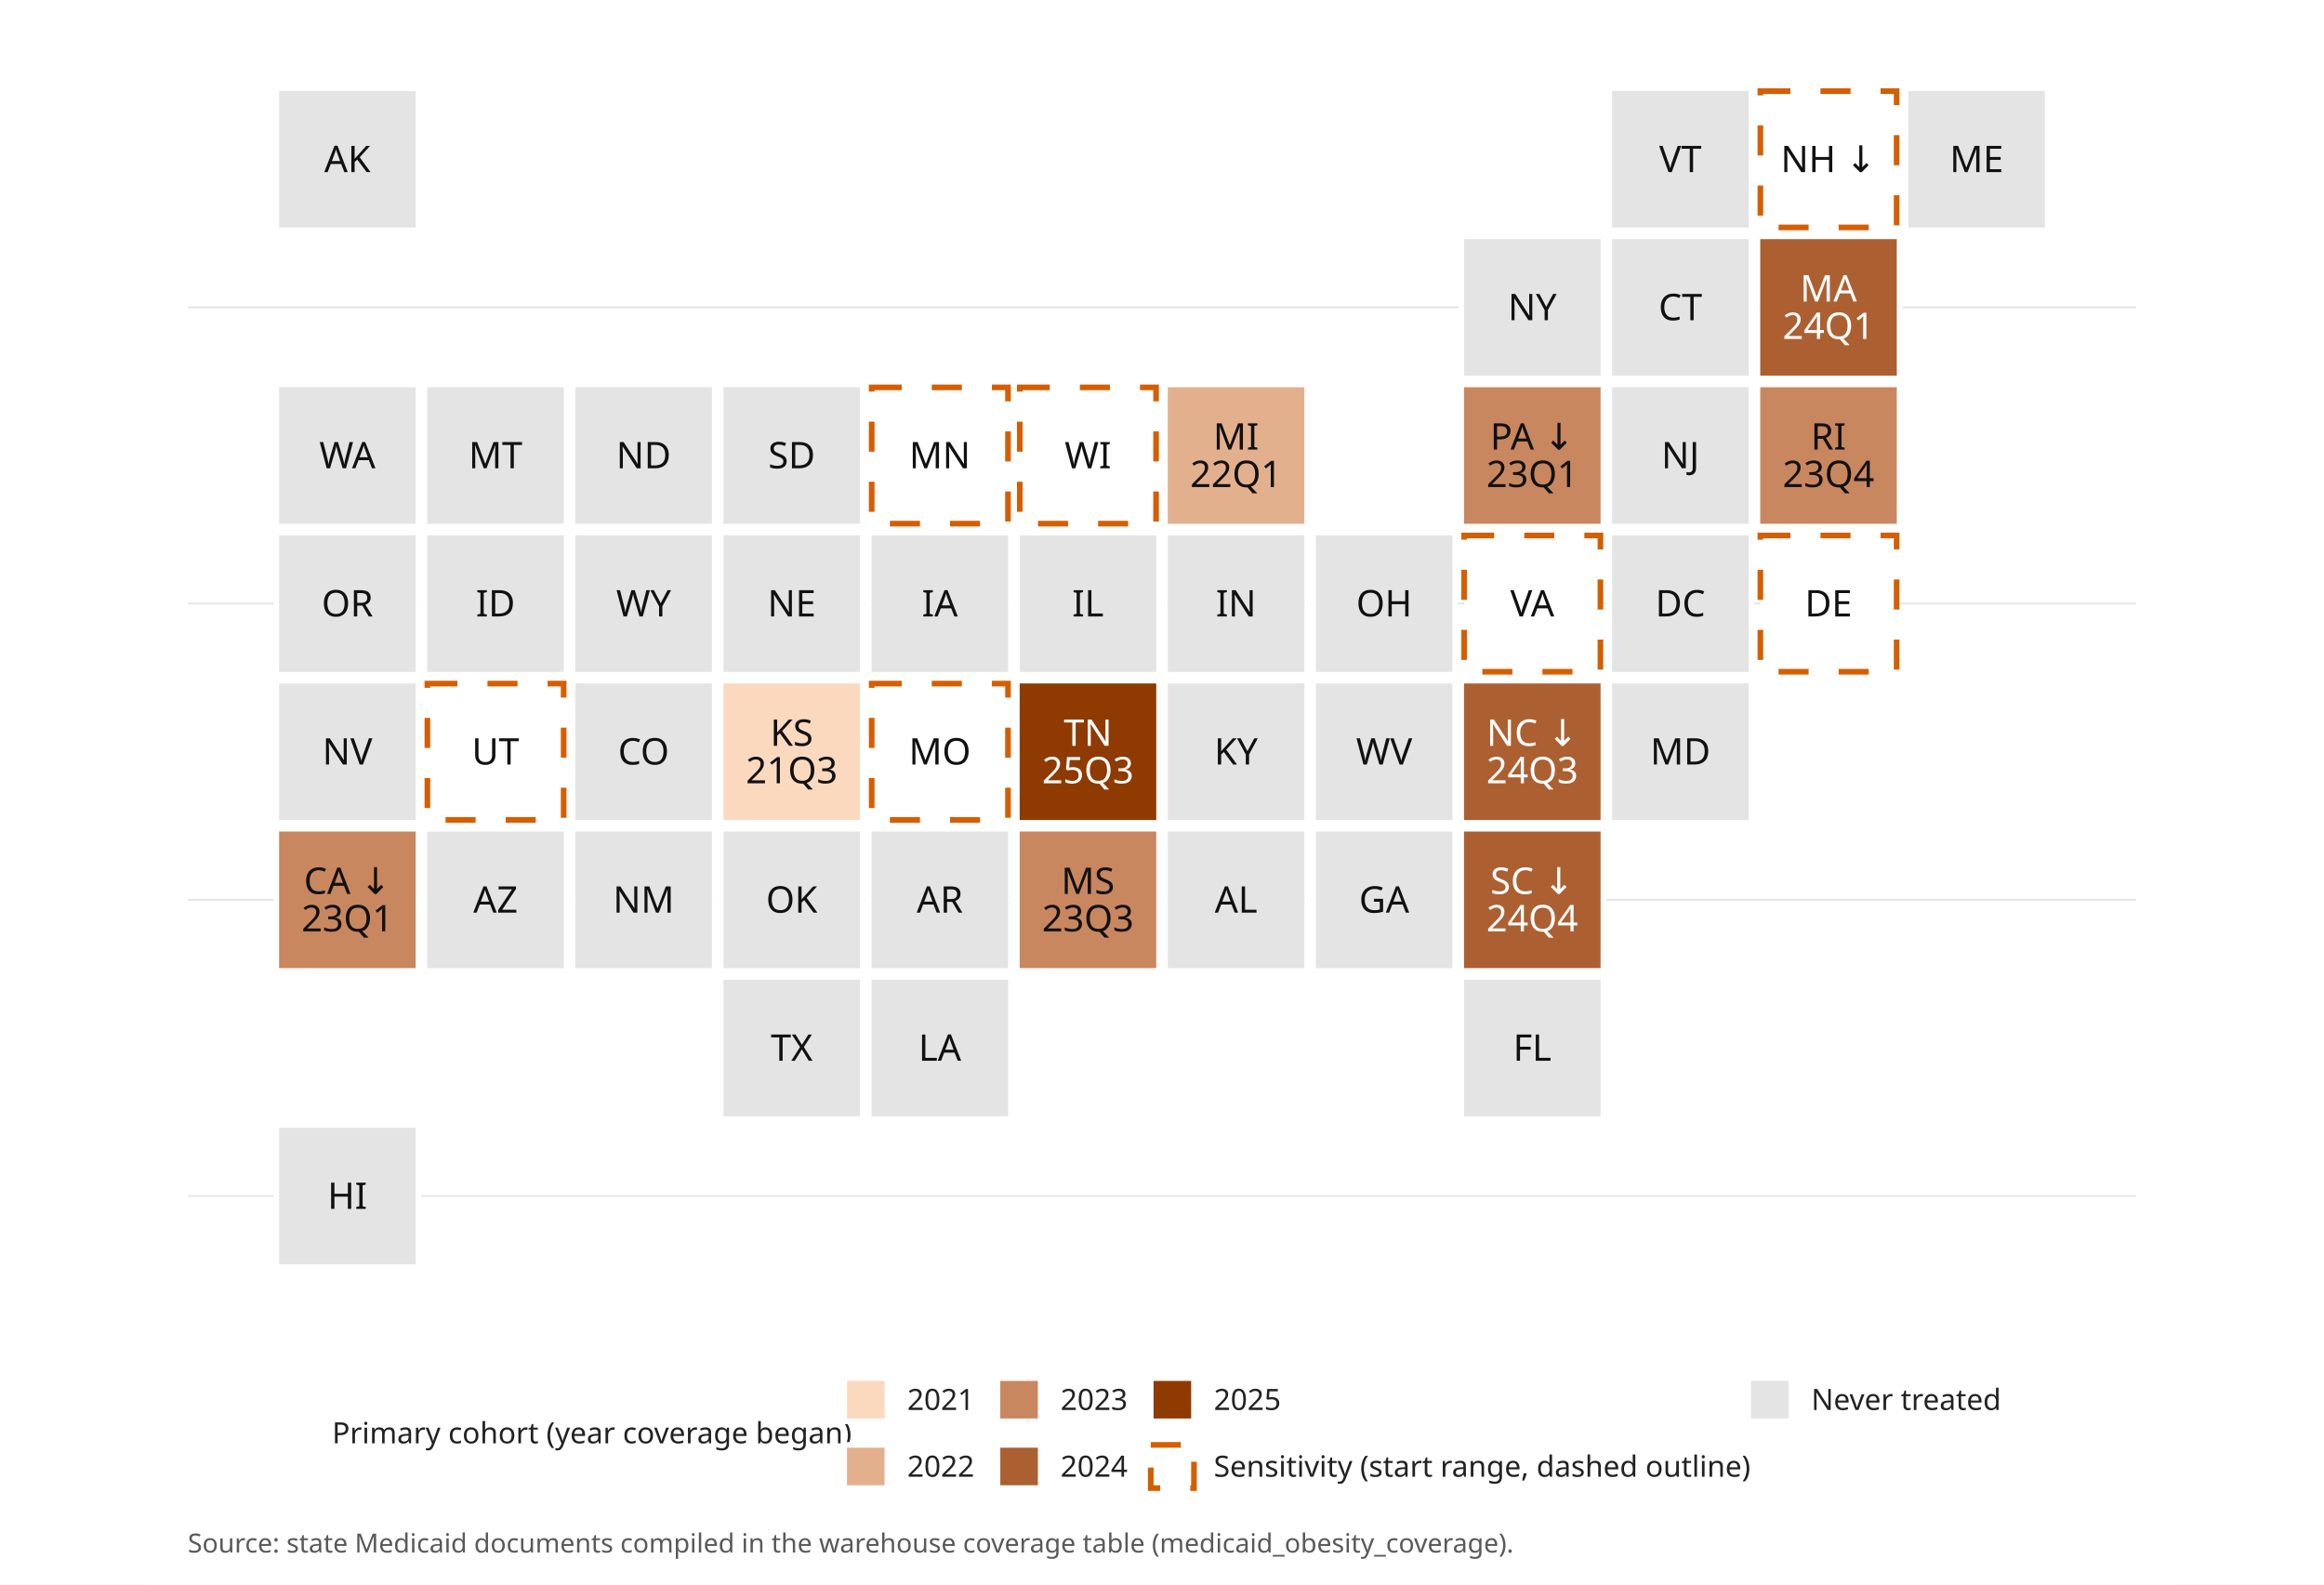
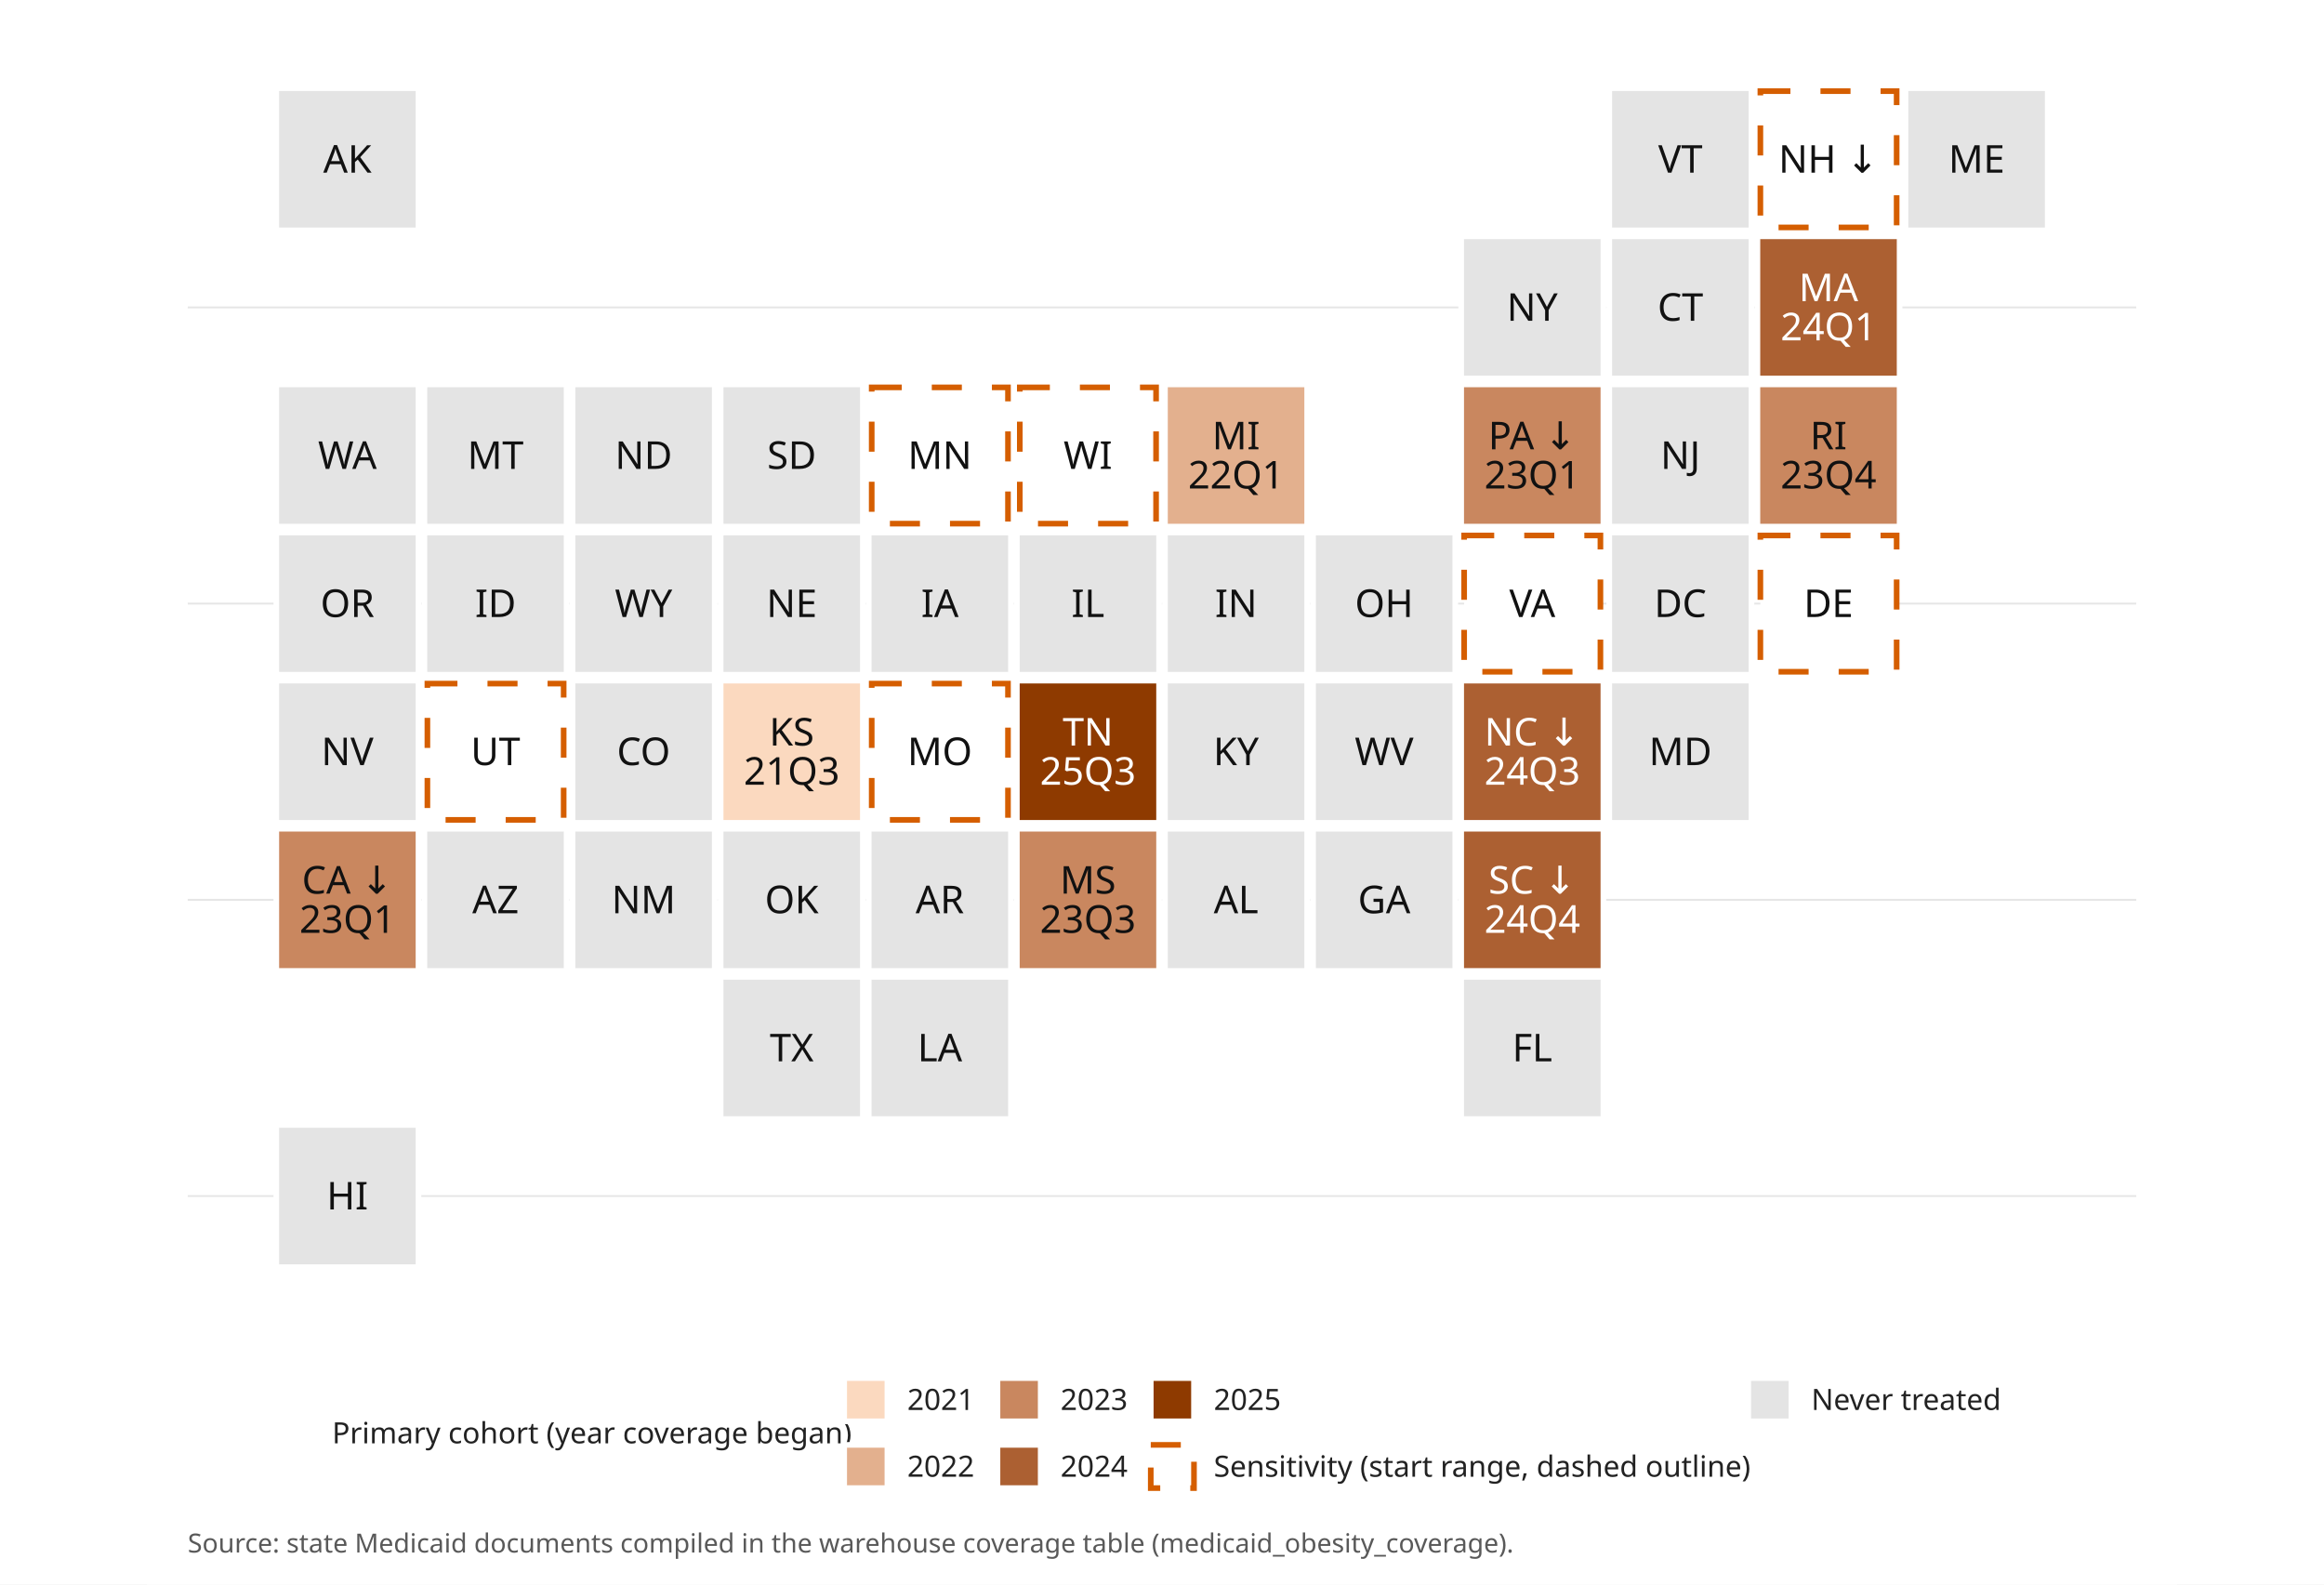
<svg xmlns="http://www.w3.org/2000/svg" width="792.00pt" height="540.00pt" viewBox="0 0 792.00 540.00">
  <g class="svglite">
    <defs>
      <style type="text/css">
    .svglite line, .svglite polyline, .svglite polygon, .svglite path, .svglite rect, .svglite circle {
      fill: none;
      stroke: #000000;
      stroke-linecap: round;
      stroke-linejoin: round;
      stroke-miterlimit: 10.00;
    }
    .svglite text {
      white-space: pre;
    }
    .svglite g.glyphgroup path {
      fill: inherit;
      stroke: none;
    }
  </style>
    </defs>
    <rect width="100%" height="100%" style="stroke: none; fill: #FFFFFF;" />
    <defs>
      <clipPath id="cpMC4wMHw3OTIuMDB8MC4wMHw1NDAuMDA=">
        <rect x="0.00" y="0.00" width="792.00" height="540.00" />
      </clipPath>
    </defs>
    <g clip-path="url(#cpMC4wMHw3OTIuMDB8MC4wMHw1NDAuMDA=)">
</g>
    <defs>
      <clipPath id="cpNTAuMDN8NzQxLjk3fDAuMDB8NTQwLjAw">
        <rect x="50.03" y="0.00" width="691.94" height="540.00" />
      </clipPath>
    </defs>
    <g clip-path="url(#cpNTAuMDN8NzQxLjk3fDAuMDB8NTQwLjAw)">
      <rect x="50.03" y="0.00" width="691.94" height="540.00" style="stroke-width: 1.07; stroke: none; fill: #FFFFFF;" />
    </g>
    <g clip-path="url(#cpMC4wMHw3OTIuMDB8MC4wMHw1NDAuMDA=)">
</g>
    <defs>
      <clipPath id="cpNjMuOTh8NzI4LjAyfDkuOTZ8NDUxLjky">
        <rect x="63.98" y="9.96" width="664.04" height="441.95" />
      </clipPath>
    </defs>
    <g clip-path="url(#cpNjMuOTh8NzI4LjAyfDkuOTZ8NDUxLjky)">
      <polyline points="63.98,407.60 728.02,407.60 " style="stroke-width: 0.64; stroke: #E6E6E6; stroke-linecap: butt;" />
      <polyline points="63.98,306.65 728.02,306.65 " style="stroke-width: 0.64; stroke: #E6E6E6; stroke-linecap: butt;" />
      <polyline points="63.98,205.70 728.02,205.70 " style="stroke-width: 0.64; stroke: #E6E6E6; stroke-linecap: butt;" />
      <polyline points="63.98,104.75 728.02,104.75 " style="stroke-width: 0.64; stroke: #E6E6E6; stroke-linecap: butt;" />
      <rect x="397.01" y="282.42" width="48.46" height="48.46" style="stroke-width: 1.92; stroke: #FFFFFF; stroke-linecap: butt; stroke-linejoin: miter; fill: #E4E4E4;" />
      <rect x="94.16" y="30.05" width="48.46" height="48.46" style="stroke-width: 1.92; stroke: #FFFFFF; stroke-linecap: butt; stroke-linejoin: miter; fill: #E4E4E4;" />
      <rect x="144.64" y="282.42" width="48.46" height="48.46" style="stroke-width: 1.92; stroke: #FFFFFF; stroke-linecap: butt; stroke-linejoin: miter; fill: #E4E4E4;" />
      <rect x="296.06" y="282.42" width="48.46" height="48.46" style="stroke-width: 1.92; stroke: #FFFFFF; stroke-linecap: butt; stroke-linejoin: miter; fill: #E4E4E4;" />
      <rect x="94.16" y="282.42" width="48.46" height="48.46" style="stroke-width: 1.92; stroke: #FFFFFF; stroke-linecap: butt; stroke-linejoin: miter; fill: #C9875F;" />
      <rect x="195.11" y="231.95" width="48.46" height="48.46" style="stroke-width: 1.92; stroke: #FFFFFF; stroke-linecap: butt; stroke-linejoin: miter; fill: #E4E4E4;" />
      <rect x="548.43" y="80.53" width="48.46" height="48.46" style="stroke-width: 1.92; stroke: #FFFFFF; stroke-linecap: butt; stroke-linejoin: miter; fill: #E4E4E4;" />
      <rect x="497.96" y="332.90" width="48.46" height="48.46" style="stroke-width: 1.92; stroke: #FFFFFF; stroke-linecap: butt; stroke-linejoin: miter; fill: #E4E4E4;" />
      <rect x="447.48" y="282.42" width="48.46" height="48.46" style="stroke-width: 1.92; stroke: #FFFFFF; stroke-linecap: butt; stroke-linejoin: miter; fill: #E4E4E4;" />
      <rect x="94.16" y="383.37" width="48.46" height="48.46" style="stroke-width: 1.92; stroke: #FFFFFF; stroke-linecap: butt; stroke-linejoin: miter; fill: #E4E4E4;" />
      <rect x="144.64" y="181.47" width="48.46" height="48.46" style="stroke-width: 1.92; stroke: #FFFFFF; stroke-linecap: butt; stroke-linejoin: miter; fill: #E4E4E4;" />
      <rect x="346.54" y="181.47" width="48.46" height="48.46" style="stroke-width: 1.92; stroke: #FFFFFF; stroke-linecap: butt; stroke-linejoin: miter; fill: #E4E4E4;" />
      <rect x="397.01" y="181.47" width="48.46" height="48.46" style="stroke-width: 1.92; stroke: #FFFFFF; stroke-linecap: butt; stroke-linejoin: miter; fill: #E4E4E4;" />
      <rect x="296.06" y="181.47" width="48.46" height="48.46" style="stroke-width: 1.92; stroke: #FFFFFF; stroke-linecap: butt; stroke-linejoin: miter; fill: #E4E4E4;" />
      <rect x="245.59" y="231.95" width="48.46" height="48.46" style="stroke-width: 1.92; stroke: #FFFFFF; stroke-linecap: butt; stroke-linejoin: miter; fill: #FBD9BF;" />
      <rect x="397.01" y="231.95" width="48.46" height="48.46" style="stroke-width: 1.92; stroke: #FFFFFF; stroke-linecap: butt; stroke-linejoin: miter; fill: #E4E4E4;" />
      <rect x="296.06" y="332.90" width="48.46" height="48.46" style="stroke-width: 1.92; stroke: #FFFFFF; stroke-linecap: butt; stroke-linejoin: miter; fill: #E4E4E4;" />
      <rect x="649.38" y="30.05" width="48.46" height="48.46" style="stroke-width: 1.92; stroke: #FFFFFF; stroke-linecap: butt; stroke-linejoin: miter; fill: #E4E4E4;" />
      <rect x="548.43" y="231.95" width="48.46" height="48.46" style="stroke-width: 1.92; stroke: #FFFFFF; stroke-linecap: butt; stroke-linejoin: miter; fill: #E4E4E4;" />
      <rect x="598.91" y="80.53" width="48.46" height="48.46" style="stroke-width: 1.92; stroke: #FFFFFF; stroke-linecap: butt; stroke-linejoin: miter; fill: #AC6032;" />
      <rect x="397.01" y="131.00" width="48.46" height="48.46" style="stroke-width: 1.92; stroke: #FFFFFF; stroke-linecap: butt; stroke-linejoin: miter; fill: #E3B08E;" />
      <rect x="346.54" y="282.42" width="48.46" height="48.46" style="stroke-width: 1.92; stroke: #FFFFFF; stroke-linecap: butt; stroke-linejoin: miter; fill: #C9875F;" />
      <rect x="144.64" y="131.00" width="48.46" height="48.46" style="stroke-width: 1.92; stroke: #FFFFFF; stroke-linecap: butt; stroke-linejoin: miter; fill: #E4E4E4;" />
      <rect x="245.59" y="181.47" width="48.46" height="48.46" style="stroke-width: 1.92; stroke: #FFFFFF; stroke-linecap: butt; stroke-linejoin: miter; fill: #E4E4E4;" />
      <rect x="94.16" y="231.95" width="48.46" height="48.46" style="stroke-width: 1.92; stroke: #FFFFFF; stroke-linecap: butt; stroke-linejoin: miter; fill: #E4E4E4;" />
      <rect x="548.43" y="131.00" width="48.46" height="48.46" style="stroke-width: 1.92; stroke: #FFFFFF; stroke-linecap: butt; stroke-linejoin: miter; fill: #E4E4E4;" />
      <rect x="195.11" y="282.42" width="48.46" height="48.46" style="stroke-width: 1.92; stroke: #FFFFFF; stroke-linecap: butt; stroke-linejoin: miter; fill: #E4E4E4;" />
      <rect x="497.96" y="80.53" width="48.46" height="48.46" style="stroke-width: 1.92; stroke: #FFFFFF; stroke-linecap: butt; stroke-linejoin: miter; fill: #E4E4E4;" />
      <rect x="497.96" y="231.95" width="48.46" height="48.46" style="stroke-width: 1.92; stroke: #FFFFFF; stroke-linecap: butt; stroke-linejoin: miter; fill: #AC6032;" />
      <rect x="195.11" y="131.00" width="48.46" height="48.46" style="stroke-width: 1.92; stroke: #FFFFFF; stroke-linecap: butt; stroke-linejoin: miter; fill: #E4E4E4;" />
      <rect x="447.48" y="181.47" width="48.46" height="48.46" style="stroke-width: 1.92; stroke: #FFFFFF; stroke-linecap: butt; stroke-linejoin: miter; fill: #E4E4E4;" />
      <rect x="245.59" y="282.42" width="48.46" height="48.46" style="stroke-width: 1.92; stroke: #FFFFFF; stroke-linecap: butt; stroke-linejoin: miter; fill: #E4E4E4;" />
      <rect x="94.16" y="181.47" width="48.46" height="48.46" style="stroke-width: 1.92; stroke: #FFFFFF; stroke-linecap: butt; stroke-linejoin: miter; fill: #E4E4E4;" />
      <rect x="497.96" y="131.00" width="48.46" height="48.46" style="stroke-width: 1.92; stroke: #FFFFFF; stroke-linecap: butt; stroke-linejoin: miter; fill: #C9875F;" />
      <rect x="598.91" y="131.00" width="48.46" height="48.46" style="stroke-width: 1.92; stroke: #FFFFFF; stroke-linecap: butt; stroke-linejoin: miter; fill: #C9875F;" />
      <rect x="497.96" y="282.42" width="48.46" height="48.46" style="stroke-width: 1.92; stroke: #FFFFFF; stroke-linecap: butt; stroke-linejoin: miter; fill: #AC6032;" />
      <rect x="245.59" y="131.00" width="48.46" height="48.46" style="stroke-width: 1.92; stroke: #FFFFFF; stroke-linecap: butt; stroke-linejoin: miter; fill: #E4E4E4;" />
      <rect x="346.54" y="231.95" width="48.46" height="48.46" style="stroke-width: 1.92; stroke: #FFFFFF; stroke-linecap: butt; stroke-linejoin: miter; fill: #8E3A00;" />
      <rect x="245.59" y="332.90" width="48.46" height="48.46" style="stroke-width: 1.92; stroke: #FFFFFF; stroke-linecap: butt; stroke-linejoin: miter; fill: #E4E4E4;" />
      <rect x="548.43" y="30.05" width="48.46" height="48.46" style="stroke-width: 1.92; stroke: #FFFFFF; stroke-linecap: butt; stroke-linejoin: miter; fill: #E4E4E4;" />
      <rect x="94.16" y="131.00" width="48.46" height="48.46" style="stroke-width: 1.92; stroke: #FFFFFF; stroke-linecap: butt; stroke-linejoin: miter; fill: #E4E4E4;" />
      <rect x="447.48" y="231.95" width="48.46" height="48.46" style="stroke-width: 1.92; stroke: #FFFFFF; stroke-linecap: butt; stroke-linejoin: miter; fill: #E4E4E4;" />
      <rect x="195.11" y="181.47" width="48.46" height="48.46" style="stroke-width: 1.92; stroke: #FFFFFF; stroke-linecap: butt; stroke-linejoin: miter; fill: #E4E4E4;" />
      <rect x="548.43" y="181.47" width="48.46" height="48.46" style="stroke-width: 1.92; stroke: #FFFFFF; stroke-linecap: butt; stroke-linejoin: miter; fill: #E4E4E4;" />
      <rect x="599.92" y="182.48" width="46.44" height="46.44" style="stroke-width: 1.92; stroke: #D55E00; stroke-dasharray: 10.24,10.24; stroke-linecap: butt; stroke-linejoin: miter; fill: #FFFFFF;" />
      <rect x="297.07" y="132.01" width="46.44" height="46.44" style="stroke-width: 1.92; stroke: #D55E00; stroke-dasharray: 10.24,10.24; stroke-linecap: butt; stroke-linejoin: miter; fill: #FFFFFF;" />
      <rect x="297.07" y="232.96" width="46.44" height="46.44" style="stroke-width: 1.92; stroke: #D55E00; stroke-dasharray: 10.24,10.24; stroke-linecap: butt; stroke-linejoin: miter; fill: #FFFFFF;" />
      <rect x="599.92" y="31.06" width="46.44" height="46.44" style="stroke-width: 1.92; stroke: #D55E00; stroke-dasharray: 10.24,10.24; stroke-linecap: butt; stroke-linejoin: miter; fill: #FFFFFF;" />
      <rect x="145.65" y="232.96" width="46.44" height="46.44" style="stroke-width: 1.92; stroke: #D55E00; stroke-dasharray: 10.24,10.24; stroke-linecap: butt; stroke-linejoin: miter; fill: #FFFFFF;" />
      <rect x="498.97" y="182.48" width="46.44" height="46.44" style="stroke-width: 1.92; stroke: #D55E00; stroke-dasharray: 10.24,10.24; stroke-linecap: butt; stroke-linejoin: miter; fill: #FFFFFF;" />
      <rect x="347.54" y="132.01" width="46.44" height="46.44" style="stroke-width: 1.92; stroke: #D55E00; stroke-dasharray: 10.24,10.24; stroke-linecap: butt; stroke-linejoin: miter; fill: #FFFFFF;" />
-       <text x="421.24" y="311.02" text-anchor="middle" style="font-size: 12.52px;fill: #111111; font-family: &quot;IBM Plex Sans&quot;;" textLength="14.28px" lengthAdjust="spacingAndGlyphs">AL</text>
-       <text x="118.39" y="58.65" text-anchor="middle" style="font-size: 12.52px;fill: #111111; font-family: &quot;IBM Plex Sans&quot;;" textLength="15.95px" lengthAdjust="spacingAndGlyphs">AK</text>
-       <text x="168.87" y="311.02" text-anchor="middle" style="font-size: 12.52px;fill: #111111; font-family: &quot;IBM Plex Sans&quot;;" textLength="15.28px" lengthAdjust="spacingAndGlyphs">AZ</text>
-       <text x="320.29" y="311.02" text-anchor="middle" style="font-size: 12.52px;fill: #111111; font-family: &quot;IBM Plex Sans&quot;;" textLength="16.03px" lengthAdjust="spacingAndGlyphs">AR</text>
-       <text x="118.39" y="304.63" text-anchor="middle" style="font-size: 12.52px;fill: #111111; font-family: &quot;IBM Plex Sans&quot;;" textLength="29.00px" lengthAdjust="spacingAndGlyphs">CA ↓</text>
-       <text x="118.39" y="317.40" text-anchor="middle" style="font-size: 12.52px;fill: #111111; font-family: &quot;IBM Plex Sans&quot;;" textLength="31.41px" lengthAdjust="spacingAndGlyphs">23Q1</text>
-       <text x="219.34" y="260.54" text-anchor="middle" style="font-size: 12.52px;fill: #111111; font-family: &quot;IBM Plex Sans&quot;;" textLength="16.47px" lengthAdjust="spacingAndGlyphs">CO</text>
-       <text x="572.66" y="109.12" text-anchor="middle" style="font-size: 12.52px;fill: #111111; font-family: &quot;IBM Plex Sans&quot;;" textLength="14.92px" lengthAdjust="spacingAndGlyphs">CT</text>
-       <text x="623.13" y="210.07" text-anchor="middle" style="font-size: 12.52px;fill: #111111; font-family: &quot;IBM Plex Sans&quot;;" textLength="15.69px" lengthAdjust="spacingAndGlyphs">DE</text>
-       <text x="522.19" y="361.49" text-anchor="middle" style="font-size: 12.52px;fill: #111111; font-family: &quot;IBM Plex Sans&quot;;" textLength="13.27px" lengthAdjust="spacingAndGlyphs">FL</text>
-       <text x="471.71" y="311.02" text-anchor="middle" style="font-size: 12.52px;fill: #111111; font-family: &quot;IBM Plex Sans&quot;;" textLength="16.72px" lengthAdjust="spacingAndGlyphs">GA</text>
-       <text x="118.39" y="411.97" text-anchor="middle" style="font-size: 12.52px;fill: #111111; font-family: &quot;IBM Plex Sans&quot;;" textLength="13.84px" lengthAdjust="spacingAndGlyphs">HI</text>
-       <text x="168.87" y="210.07" text-anchor="middle" style="font-size: 12.52px;fill: #111111; font-family: &quot;IBM Plex Sans&quot;;" textLength="13.39px" lengthAdjust="spacingAndGlyphs">ID</text>
-       <text x="370.76" y="210.07" text-anchor="middle" style="font-size: 12.52px;fill: #111111; font-family: &quot;IBM Plex Sans&quot;;" textLength="11.27px" lengthAdjust="spacingAndGlyphs">IL</text>
-       <text x="421.24" y="210.07" text-anchor="middle" style="font-size: 12.52px;fill: #111111; font-family: &quot;IBM Plex Sans&quot;;" textLength="13.84px" lengthAdjust="spacingAndGlyphs">IN</text>
-       <text x="320.29" y="210.07" text-anchor="middle" style="font-size: 12.52px;fill: #111111; font-family: &quot;IBM Plex Sans&quot;;" textLength="13.02px" lengthAdjust="spacingAndGlyphs">IA</text>
-       <text x="269.81" y="254.16" text-anchor="middle" style="font-size: 12.52px;fill: #111111; font-family: &quot;IBM Plex Sans&quot;;" textLength="15.14px" lengthAdjust="spacingAndGlyphs">KS</text>
-       <text x="269.81" y="266.93" text-anchor="middle" style="font-size: 12.52px;fill: #111111; font-family: &quot;IBM Plex Sans&quot;;" textLength="31.41px" lengthAdjust="spacingAndGlyphs">21Q3</text>
-       <text x="421.24" y="260.54" text-anchor="middle" style="font-size: 12.52px;fill: #111111; font-family: &quot;IBM Plex Sans&quot;;" textLength="15.17px" lengthAdjust="spacingAndGlyphs">KY</text>
-       <text x="320.29" y="361.49" text-anchor="middle" style="font-size: 12.52px;fill: #111111; font-family: &quot;IBM Plex Sans&quot;;" textLength="14.52px" lengthAdjust="spacingAndGlyphs">LA</text>
-       <text x="673.61" y="58.65" text-anchor="middle" style="font-size: 12.52px;fill: #111111; font-family: &quot;IBM Plex Sans&quot;;" textLength="17.45px" lengthAdjust="spacingAndGlyphs">ME</text>
-       <text x="572.66" y="260.54" text-anchor="middle" style="font-size: 12.52px;fill: #111111; font-family: &quot;IBM Plex Sans&quot;;" textLength="18.55px" lengthAdjust="spacingAndGlyphs">MD</text>
-       <text x="623.13" y="102.74" text-anchor="middle" style="font-size: 12.52px;fill: #FFFFFF; font-family: &quot;IBM Plex Sans&quot;;" textLength="18.17px" lengthAdjust="spacingAndGlyphs">MA</text>
-       <text x="623.13" y="115.51" text-anchor="middle" style="font-size: 12.52px;fill: #FFFFFF; font-family: &quot;IBM Plex Sans&quot;;" textLength="31.41px" lengthAdjust="spacingAndGlyphs">24Q1</text>
-       <text x="421.24" y="153.21" text-anchor="middle" style="font-size: 12.52px;fill: #111111; font-family: &quot;IBM Plex Sans&quot;;" textLength="15.16px" lengthAdjust="spacingAndGlyphs">MI</text>
-       <text x="421.24" y="165.98" text-anchor="middle" style="font-size: 12.52px;fill: #111111; font-family: &quot;IBM Plex Sans&quot;;" textLength="31.41px" lengthAdjust="spacingAndGlyphs">22Q1</text>
-       <text x="320.29" y="159.59" text-anchor="middle" style="font-size: 12.52px;fill: #111111; font-family: &quot;IBM Plex Sans&quot;;" textLength="19.00px" lengthAdjust="spacingAndGlyphs">MN</text>
-       <text x="370.76" y="304.63" text-anchor="middle" style="font-size: 12.52px;fill: #111111; font-family: &quot;IBM Plex Sans&quot;;" textLength="17.42px" lengthAdjust="spacingAndGlyphs">MS</text>
-       <text x="370.76" y="317.40" text-anchor="middle" style="font-size: 12.52px;fill: #111111; font-family: &quot;IBM Plex Sans&quot;;" textLength="31.41px" lengthAdjust="spacingAndGlyphs">23Q3</text>
-       <text x="320.29" y="260.54" text-anchor="middle" style="font-size: 12.52px;fill: #111111; font-family: &quot;IBM Plex Sans&quot;;" textLength="19.02px" lengthAdjust="spacingAndGlyphs">MO</text>
-       <text x="168.87" y="159.59" text-anchor="middle" style="font-size: 12.52px;fill: #111111; font-family: &quot;IBM Plex Sans&quot;;" textLength="17.31px" lengthAdjust="spacingAndGlyphs">MT</text>
-       <text x="269.81" y="210.07" text-anchor="middle" style="font-size: 12.52px;fill: #111111; font-family: &quot;IBM Plex Sans&quot;;" textLength="16.14px" lengthAdjust="spacingAndGlyphs">NE</text>
-       <text x="118.39" y="260.54" text-anchor="middle" style="font-size: 12.52px;fill: #111111; font-family: &quot;IBM Plex Sans&quot;;" textLength="16.47px" lengthAdjust="spacingAndGlyphs">NV</text>
-       <text x="623.13" y="58.65" text-anchor="middle" style="font-size: 12.52px;fill: #111111; font-family: &quot;IBM Plex Sans&quot;;" textLength="30.91px" lengthAdjust="spacingAndGlyphs">NH ↓</text>
-       <text x="572.66" y="159.59" text-anchor="middle" style="font-size: 12.52px;fill: #111111; font-family: &quot;IBM Plex Sans&quot;;" textLength="15.23px" lengthAdjust="spacingAndGlyphs">NJ</text>
-       <text x="219.34" y="311.02" text-anchor="middle" style="font-size: 12.52px;fill: #111111; font-family: &quot;IBM Plex Sans&quot;;" textLength="19.00px" lengthAdjust="spacingAndGlyphs">NM</text>
-       <text x="522.19" y="109.12" text-anchor="middle" style="font-size: 12.52px;fill: #111111; font-family: &quot;IBM Plex Sans&quot;;" textLength="16.27px" lengthAdjust="spacingAndGlyphs">NY</text>
-       <text x="522.19" y="254.16" text-anchor="middle" style="font-size: 12.52px;fill: #FFFFFF; font-family: &quot;IBM Plex Sans&quot;;" textLength="29.83px" lengthAdjust="spacingAndGlyphs">NC ↓</text>
-       <text x="522.19" y="266.93" text-anchor="middle" style="font-size: 12.52px;fill: #FFFFFF; font-family: &quot;IBM Plex Sans&quot;;" textLength="31.41px" lengthAdjust="spacingAndGlyphs">24Q3</text>
-       <text x="219.34" y="159.59" text-anchor="middle" style="font-size: 12.52px;fill: #111111; font-family: &quot;IBM Plex Sans&quot;;" textLength="17.23px" lengthAdjust="spacingAndGlyphs">ND</text>
-       <text x="471.71" y="210.07" text-anchor="middle" style="font-size: 12.52px;fill: #111111; font-family: &quot;IBM Plex Sans&quot;;" textLength="17.70px" lengthAdjust="spacingAndGlyphs">OH</text>
-       <text x="269.81" y="311.02" text-anchor="middle" style="font-size: 12.52px;fill: #111111; font-family: &quot;IBM Plex Sans&quot;;" textLength="16.80px" lengthAdjust="spacingAndGlyphs">OK</text>
-       <text x="118.39" y="210.07" text-anchor="middle" style="font-size: 12.52px;fill: #111111; font-family: &quot;IBM Plex Sans&quot;;" textLength="16.88px" lengthAdjust="spacingAndGlyphs">OR</text>
-       <text x="522.19" y="153.21" text-anchor="middle" style="font-size: 12.52px;fill: #111111; font-family: &quot;IBM Plex Sans&quot;;" textLength="28.25px" lengthAdjust="spacingAndGlyphs">PA ↓</text>
-       <text x="522.19" y="165.98" text-anchor="middle" style="font-size: 12.52px;fill: #111111; font-family: &quot;IBM Plex Sans&quot;;" textLength="31.41px" lengthAdjust="spacingAndGlyphs">23Q1</text>
-       <text x="623.13" y="153.21" text-anchor="middle" style="font-size: 12.52px;fill: #111111; font-family: &quot;IBM Plex Sans&quot;;" textLength="13.02px" lengthAdjust="spacingAndGlyphs">RI</text>
-       <text x="623.13" y="165.98" text-anchor="middle" style="font-size: 12.52px;fill: #111111; font-family: &quot;IBM Plex Sans&quot;;" textLength="31.41px" lengthAdjust="spacingAndGlyphs">23Q4</text>
-       <text x="522.19" y="304.63" text-anchor="middle" style="font-size: 12.52px;fill: #FFFFFF; font-family: &quot;IBM Plex Sans&quot;;" textLength="28.25px" lengthAdjust="spacingAndGlyphs">SC ↓</text>
-       <text x="522.19" y="317.40" text-anchor="middle" style="font-size: 12.52px;fill: #FFFFFF; font-family: &quot;IBM Plex Sans&quot;;" textLength="31.41px" lengthAdjust="spacingAndGlyphs">24Q4</text>
-       <text x="269.81" y="159.59" text-anchor="middle" style="font-size: 12.52px;fill: #111111; font-family: &quot;IBM Plex Sans&quot;;" textLength="15.66px" lengthAdjust="spacingAndGlyphs">SD</text>
-       <text x="370.76" y="254.16" text-anchor="middle" style="font-size: 12.52px;fill: #FFFFFF; font-family: &quot;IBM Plex Sans&quot;;" textLength="16.00px" lengthAdjust="spacingAndGlyphs">TN</text>
-       <text x="370.76" y="266.93" text-anchor="middle" style="font-size: 12.52px;fill: #FFFFFF; font-family: &quot;IBM Plex Sans&quot;;" textLength="31.41px" lengthAdjust="spacingAndGlyphs">25Q3</text>
-       <text x="269.81" y="361.49" text-anchor="middle" style="font-size: 12.52px;fill: #111111; font-family: &quot;IBM Plex Sans&quot;;" textLength="14.83px" lengthAdjust="spacingAndGlyphs">TX</text>
-       <text x="168.87" y="260.54" text-anchor="middle" style="font-size: 12.52px;fill: #111111; font-family: &quot;IBM Plex Sans&quot;;" textLength="15.64px" lengthAdjust="spacingAndGlyphs">UT</text>
-       <text x="572.66" y="58.65" text-anchor="middle" style="font-size: 12.52px;fill: #111111; font-family: &quot;IBM Plex Sans&quot;;" textLength="14.84px" lengthAdjust="spacingAndGlyphs">VT</text>
-       <text x="522.19" y="210.07" text-anchor="middle" style="font-size: 12.52px;fill: #111111; font-family: &quot;IBM Plex Sans&quot;;" textLength="15.12px" lengthAdjust="spacingAndGlyphs">VA</text>
-       <text x="118.39" y="159.59" text-anchor="middle" style="font-size: 12.52px;fill: #111111; font-family: &quot;IBM Plex Sans&quot;;" textLength="19.12px" lengthAdjust="spacingAndGlyphs">WA</text>
-       <text x="471.71" y="260.54" text-anchor="middle" style="font-size: 12.52px;fill: #111111; font-family: &quot;IBM Plex Sans&quot;;" textLength="18.84px" lengthAdjust="spacingAndGlyphs">WV</text>
-       <text x="370.76" y="159.59" text-anchor="middle" style="font-size: 12.52px;fill: #111111; font-family: &quot;IBM Plex Sans&quot;;" textLength="16.16px" lengthAdjust="spacingAndGlyphs">WI</text>
-       <text x="219.34" y="210.07" text-anchor="middle" style="font-size: 12.52px;fill: #111111; font-family: &quot;IBM Plex Sans&quot;;" textLength="18.64px" lengthAdjust="spacingAndGlyphs">WY</text>
-       <text x="572.66" y="210.07" text-anchor="middle" style="font-size: 12.52px;fill: #111111; font-family: &quot;IBM Plex Sans&quot;;" textLength="16.16px" lengthAdjust="spacingAndGlyphs">DC</text>
+       <text x="421.24" y="311.22" text-anchor="middle" style="font-size: 13.09px;fill: #111111; font-family: &quot;IBM Plex Sans&quot;;" textLength="14.94px" lengthAdjust="spacingAndGlyphs">AL</text>
+       <text x="118.39" y="58.84" text-anchor="middle" style="font-size: 13.09px;fill: #111111; font-family: &quot;IBM Plex Sans&quot;;" textLength="16.69px" lengthAdjust="spacingAndGlyphs">AK</text>
+       <text x="168.87" y="311.22" text-anchor="middle" style="font-size: 13.09px;fill: #111111; font-family: &quot;IBM Plex Sans&quot;;" textLength="15.97px" lengthAdjust="spacingAndGlyphs">AZ</text>
+       <text x="320.29" y="311.22" text-anchor="middle" style="font-size: 13.09px;fill: #111111; font-family: &quot;IBM Plex Sans&quot;;" textLength="16.77px" lengthAdjust="spacingAndGlyphs">AR</text>
+       <text x="118.39" y="304.54" text-anchor="middle" style="font-size: 13.09px;fill: #111111; font-family: &quot;IBM Plex Sans&quot;;" textLength="30.33px" lengthAdjust="spacingAndGlyphs">CA ↓</text>
+       <text x="118.39" y="317.89" text-anchor="middle" style="font-size: 13.09px;fill: #111111; font-family: &quot;IBM Plex Sans&quot;;" textLength="32.80px" lengthAdjust="spacingAndGlyphs">23Q1</text>
+       <text x="219.34" y="260.74" text-anchor="middle" style="font-size: 13.09px;fill: #111111; font-family: &quot;IBM Plex Sans&quot;;" textLength="17.22px" lengthAdjust="spacingAndGlyphs">CO</text>
+       <text x="572.66" y="109.32" text-anchor="middle" style="font-size: 13.09px;fill: #111111; font-family: &quot;IBM Plex Sans&quot;;" textLength="15.61px" lengthAdjust="spacingAndGlyphs">CT</text>
+       <text x="623.13" y="210.27" text-anchor="middle" style="font-size: 13.09px;fill: #111111; font-family: &quot;IBM Plex Sans&quot;;" textLength="16.41px" lengthAdjust="spacingAndGlyphs">DE</text>
+       <text x="522.19" y="361.69" text-anchor="middle" style="font-size: 13.09px;fill: #111111; font-family: &quot;IBM Plex Sans&quot;;" textLength="13.86px" lengthAdjust="spacingAndGlyphs">FL</text>
+       <text x="471.71" y="311.22" text-anchor="middle" style="font-size: 13.09px;fill: #111111; font-family: &quot;IBM Plex Sans&quot;;" textLength="17.48px" lengthAdjust="spacingAndGlyphs">GA</text>
+       <text x="118.39" y="412.16" text-anchor="middle" style="font-size: 13.09px;fill: #111111; font-family: &quot;IBM Plex Sans&quot;;" textLength="14.48px" lengthAdjust="spacingAndGlyphs">HI</text>
+       <text x="168.87" y="210.27" text-anchor="middle" style="font-size: 13.09px;fill: #111111; font-family: &quot;IBM Plex Sans&quot;;" textLength="14.02px" lengthAdjust="spacingAndGlyphs">ID</text>
+       <text x="370.76" y="210.27" text-anchor="middle" style="font-size: 13.09px;fill: #111111; font-family: &quot;IBM Plex Sans&quot;;" textLength="11.78px" lengthAdjust="spacingAndGlyphs">IL</text>
+       <text x="421.24" y="210.27" text-anchor="middle" style="font-size: 13.09px;fill: #111111; font-family: &quot;IBM Plex Sans&quot;;" textLength="14.48px" lengthAdjust="spacingAndGlyphs">IN</text>
+       <text x="320.29" y="210.27" text-anchor="middle" style="font-size: 13.09px;fill: #111111; font-family: &quot;IBM Plex Sans&quot;;" textLength="13.62px" lengthAdjust="spacingAndGlyphs">IA</text>
+       <text x="269.81" y="254.07" text-anchor="middle" style="font-size: 13.09px;fill: #111111; font-family: &quot;IBM Plex Sans&quot;;" textLength="15.83px" lengthAdjust="spacingAndGlyphs">KS</text>
+       <text x="269.81" y="267.42" text-anchor="middle" style="font-size: 13.09px;fill: #111111; font-family: &quot;IBM Plex Sans&quot;;" textLength="32.80px" lengthAdjust="spacingAndGlyphs">21Q3</text>
+       <text x="421.24" y="260.74" text-anchor="middle" style="font-size: 13.09px;fill: #111111; font-family: &quot;IBM Plex Sans&quot;;" textLength="15.84px" lengthAdjust="spacingAndGlyphs">KY</text>
+       <text x="320.29" y="361.69" text-anchor="middle" style="font-size: 13.09px;fill: #111111; font-family: &quot;IBM Plex Sans&quot;;" textLength="15.19px" lengthAdjust="spacingAndGlyphs">LA</text>
+       <text x="673.61" y="58.84" text-anchor="middle" style="font-size: 13.09px;fill: #111111; font-family: &quot;IBM Plex Sans&quot;;" textLength="18.25px" lengthAdjust="spacingAndGlyphs">ME</text>
+       <text x="572.66" y="260.74" text-anchor="middle" style="font-size: 13.09px;fill: #111111; font-family: &quot;IBM Plex Sans&quot;;" textLength="19.41px" lengthAdjust="spacingAndGlyphs">MD</text>
+       <text x="623.13" y="102.64" text-anchor="middle" style="font-size: 13.09px;fill: #FFFFFF; font-family: &quot;IBM Plex Sans&quot;;" textLength="19.02px" lengthAdjust="spacingAndGlyphs">MA</text>
+       <text x="623.13" y="115.99" text-anchor="middle" style="font-size: 13.09px;fill: #FFFFFF; font-family: &quot;IBM Plex Sans&quot;;" textLength="32.80px" lengthAdjust="spacingAndGlyphs">24Q1</text>
+       <text x="421.24" y="153.12" text-anchor="middle" style="font-size: 13.09px;fill: #111111; font-family: &quot;IBM Plex Sans&quot;;" textLength="15.86px" lengthAdjust="spacingAndGlyphs">MI</text>
+       <text x="421.24" y="166.47" text-anchor="middle" style="font-size: 13.09px;fill: #111111; font-family: &quot;IBM Plex Sans&quot;;" textLength="32.80px" lengthAdjust="spacingAndGlyphs">22Q1</text>
+       <text x="320.29" y="159.79" text-anchor="middle" style="font-size: 13.09px;fill: #111111; font-family: &quot;IBM Plex Sans&quot;;" textLength="19.88px" lengthAdjust="spacingAndGlyphs">MN</text>
+       <text x="370.76" y="304.54" text-anchor="middle" style="font-size: 13.09px;fill: #111111; font-family: &quot;IBM Plex Sans&quot;;" textLength="18.22px" lengthAdjust="spacingAndGlyphs">MS</text>
+       <text x="370.76" y="317.89" text-anchor="middle" style="font-size: 13.09px;fill: #111111; font-family: &quot;IBM Plex Sans&quot;;" textLength="32.80px" lengthAdjust="spacingAndGlyphs">23Q3</text>
+       <text x="320.29" y="260.74" text-anchor="middle" style="font-size: 13.09px;fill: #111111; font-family: &quot;IBM Plex Sans&quot;;" textLength="19.89px" lengthAdjust="spacingAndGlyphs">MO</text>
+       <text x="168.87" y="159.79" text-anchor="middle" style="font-size: 13.09px;fill: #111111; font-family: &quot;IBM Plex Sans&quot;;" textLength="18.11px" lengthAdjust="spacingAndGlyphs">MT</text>
+       <text x="269.81" y="210.27" text-anchor="middle" style="font-size: 13.09px;fill: #111111; font-family: &quot;IBM Plex Sans&quot;;" textLength="16.88px" lengthAdjust="spacingAndGlyphs">NE</text>
+       <text x="118.39" y="260.74" text-anchor="middle" style="font-size: 13.09px;fill: #111111; font-family: &quot;IBM Plex Sans&quot;;" textLength="17.22px" lengthAdjust="spacingAndGlyphs">NV</text>
+       <text x="623.13" y="58.84" text-anchor="middle" style="font-size: 13.09px;fill: #111111; font-family: &quot;IBM Plex Sans&quot;;" textLength="32.31px" lengthAdjust="spacingAndGlyphs">NH ↓</text>
+       <text x="572.66" y="159.79" text-anchor="middle" style="font-size: 13.09px;fill: #111111; font-family: &quot;IBM Plex Sans&quot;;" textLength="15.92px" lengthAdjust="spacingAndGlyphs">NJ</text>
+       <text x="219.34" y="311.22" text-anchor="middle" style="font-size: 13.09px;fill: #111111; font-family: &quot;IBM Plex Sans&quot;;" textLength="19.88px" lengthAdjust="spacingAndGlyphs">NM</text>
+       <text x="522.19" y="109.32" text-anchor="middle" style="font-size: 13.09px;fill: #111111; font-family: &quot;IBM Plex Sans&quot;;" textLength="17.00px" lengthAdjust="spacingAndGlyphs">NY</text>
+       <text x="522.19" y="254.07" text-anchor="middle" style="font-size: 13.09px;fill: #FFFFFF; font-family: &quot;IBM Plex Sans&quot;;" textLength="31.19px" lengthAdjust="spacingAndGlyphs">NC ↓</text>
+       <text x="522.19" y="267.42" text-anchor="middle" style="font-size: 13.09px;fill: #FFFFFF; font-family: &quot;IBM Plex Sans&quot;;" textLength="32.80px" lengthAdjust="spacingAndGlyphs">24Q3</text>
+       <text x="219.34" y="159.79" text-anchor="middle" style="font-size: 13.09px;fill: #111111; font-family: &quot;IBM Plex Sans&quot;;" textLength="18.03px" lengthAdjust="spacingAndGlyphs">ND</text>
+       <text x="471.71" y="210.27" text-anchor="middle" style="font-size: 13.09px;fill: #111111; font-family: &quot;IBM Plex Sans&quot;;" textLength="18.52px" lengthAdjust="spacingAndGlyphs">OH</text>
+       <text x="269.81" y="311.22" text-anchor="middle" style="font-size: 13.09px;fill: #111111; font-family: &quot;IBM Plex Sans&quot;;" textLength="17.56px" lengthAdjust="spacingAndGlyphs">OK</text>
+       <text x="118.39" y="210.27" text-anchor="middle" style="font-size: 13.09px;fill: #111111; font-family: &quot;IBM Plex Sans&quot;;" textLength="17.64px" lengthAdjust="spacingAndGlyphs">OR</text>
+       <text x="522.19" y="153.12" text-anchor="middle" style="font-size: 13.09px;fill: #111111; font-family: &quot;IBM Plex Sans&quot;;" textLength="29.53px" lengthAdjust="spacingAndGlyphs">PA ↓</text>
+       <text x="522.19" y="166.47" text-anchor="middle" style="font-size: 13.09px;fill: #111111; font-family: &quot;IBM Plex Sans&quot;;" textLength="32.80px" lengthAdjust="spacingAndGlyphs">23Q1</text>
+       <text x="623.13" y="153.12" text-anchor="middle" style="font-size: 13.09px;fill: #111111; font-family: &quot;IBM Plex Sans&quot;;" textLength="13.61px" lengthAdjust="spacingAndGlyphs">RI</text>
+       <text x="623.13" y="166.47" text-anchor="middle" style="font-size: 13.09px;fill: #111111; font-family: &quot;IBM Plex Sans&quot;;" textLength="32.80px" lengthAdjust="spacingAndGlyphs">23Q4</text>
+       <text x="522.19" y="304.54" text-anchor="middle" style="font-size: 13.09px;fill: #FFFFFF; font-family: &quot;IBM Plex Sans&quot;;" textLength="29.53px" lengthAdjust="spacingAndGlyphs">SC ↓</text>
+       <text x="522.19" y="317.89" text-anchor="middle" style="font-size: 13.09px;fill: #FFFFFF; font-family: &quot;IBM Plex Sans&quot;;" textLength="32.80px" lengthAdjust="spacingAndGlyphs">24Q4</text>
+       <text x="269.81" y="159.79" text-anchor="middle" style="font-size: 13.09px;fill: #111111; font-family: &quot;IBM Plex Sans&quot;;" textLength="16.38px" lengthAdjust="spacingAndGlyphs">SD</text>
+       <text x="370.76" y="254.07" text-anchor="middle" style="font-size: 13.09px;fill: #FFFFFF; font-family: &quot;IBM Plex Sans&quot;;" textLength="16.73px" lengthAdjust="spacingAndGlyphs">TN</text>
+       <text x="370.76" y="267.42" text-anchor="middle" style="font-size: 13.09px;fill: #FFFFFF; font-family: &quot;IBM Plex Sans&quot;;" textLength="32.80px" lengthAdjust="spacingAndGlyphs">25Q3</text>
+       <text x="269.81" y="361.69" text-anchor="middle" style="font-size: 13.09px;fill: #111111; font-family: &quot;IBM Plex Sans&quot;;" textLength="15.50px" lengthAdjust="spacingAndGlyphs">TX</text>
+       <text x="168.87" y="260.74" text-anchor="middle" style="font-size: 13.09px;fill: #111111; font-family: &quot;IBM Plex Sans&quot;;" textLength="16.34px" lengthAdjust="spacingAndGlyphs">UT</text>
+       <text x="572.66" y="58.84" text-anchor="middle" style="font-size: 13.09px;fill: #111111; font-family: &quot;IBM Plex Sans&quot;;" textLength="15.52px" lengthAdjust="spacingAndGlyphs">VT</text>
+       <text x="522.19" y="210.27" text-anchor="middle" style="font-size: 13.09px;fill: #111111; font-family: &quot;IBM Plex Sans&quot;;" textLength="15.83px" lengthAdjust="spacingAndGlyphs">VA</text>
+       <text x="118.39" y="159.79" text-anchor="middle" style="font-size: 13.09px;fill: #111111; font-family: &quot;IBM Plex Sans&quot;;" textLength="20.00px" lengthAdjust="spacingAndGlyphs">WA</text>
+       <text x="471.71" y="260.74" text-anchor="middle" style="font-size: 13.09px;fill: #111111; font-family: &quot;IBM Plex Sans&quot;;" textLength="19.69px" lengthAdjust="spacingAndGlyphs">WV</text>
+       <text x="370.76" y="159.79" text-anchor="middle" style="font-size: 13.09px;fill: #111111; font-family: &quot;IBM Plex Sans&quot;;" textLength="16.89px" lengthAdjust="spacingAndGlyphs">WI</text>
+       <text x="219.34" y="210.27" text-anchor="middle" style="font-size: 13.09px;fill: #111111; font-family: &quot;IBM Plex Sans&quot;;" textLength="19.47px" lengthAdjust="spacingAndGlyphs">WY</text>
+       <text x="572.66" y="210.27" text-anchor="middle" style="font-size: 13.09px;fill: #111111; font-family: &quot;IBM Plex Sans&quot;;" textLength="16.91px" lengthAdjust="spacingAndGlyphs">DC</text>
    </g>
    <g clip-path="url(#cpMC4wMHw3OTIuMDB8MC4wMHw1NDAuMDA=)">
      <text x="113.19" y="491.87" style="font-size: 10.00px;fill: #222222; font-family: &quot;IBM Plex Sans&quot;;" textLength="167.75px" lengthAdjust="spacingAndGlyphs">Primary cohort (year coverage began)</text>
      <rect x="287.69" y="469.63" width="14.73" height="14.73" style="stroke-width: 1.92; stroke: #FFFFFF; stroke-linecap: butt; stroke-linejoin: miter; fill: #FBD9BF;" />
      <rect x="287.69" y="492.39" width="14.73" height="14.73" style="stroke-width: 1.92; stroke: #FFFFFF; stroke-linecap: butt; stroke-linejoin: miter; fill: #E3B08E;" />
      <rect x="339.93" y="469.63" width="14.73" height="14.73" style="stroke-width: 1.92; stroke: #FFFFFF; stroke-linecap: butt; stroke-linejoin: miter; fill: #C9875F;" />
      <rect x="339.93" y="492.39" width="14.73" height="14.73" style="stroke-width: 1.92; stroke: #FFFFFF; stroke-linecap: butt; stroke-linejoin: miter; fill: #AC6032;" />
      <rect x="392.17" y="469.63" width="14.73" height="14.73" style="stroke-width: 1.92; stroke: #FFFFFF; stroke-linecap: butt; stroke-linejoin: miter; fill: #8E3A00;" />
      <rect x="392.17" y="492.39" width="14.73" height="14.73" style="stroke-width: 1.92; stroke: #D55E00; stroke-dasharray: 10.24,10.24; stroke-linecap: butt; stroke-linejoin: miter; fill: #FFFFFF;" />
      <rect x="595.78" y="469.63" width="14.73" height="14.73" style="stroke-width: 1.92; stroke: #FFFFFF; stroke-linecap: butt; stroke-linejoin: miter; fill: #E4E4E4;" />
      <text x="309.18" y="480.49" style="font-size: 10.00px;fill: #222222; font-family: &quot;IBM Plex Sans&quot;;" textLength="24.00px" lengthAdjust="spacingAndGlyphs">2021</text>
      <text x="309.18" y="503.25" style="font-size: 10.00px;fill: #222222; font-family: &quot;IBM Plex Sans&quot;;" textLength="24.00px" lengthAdjust="spacingAndGlyphs">2022</text>
      <text x="361.41" y="480.49" style="font-size: 10.00px;fill: #222222; font-family: &quot;IBM Plex Sans&quot;;" textLength="24.00px" lengthAdjust="spacingAndGlyphs">2023</text>
      <text x="361.41" y="503.25" style="font-size: 10.00px;fill: #222222; font-family: &quot;IBM Plex Sans&quot;;" textLength="24.00px" lengthAdjust="spacingAndGlyphs">2024</text>
      <text x="413.65" y="480.49" style="font-size: 10.00px;fill: #222222; font-family: &quot;IBM Plex Sans&quot;;" textLength="24.00px" lengthAdjust="spacingAndGlyphs">2025</text>
      <text x="413.65" y="503.25" style="font-size: 10.00px;fill: #222222; font-family: &quot;IBM Plex Sans&quot;;" textLength="175.38px" lengthAdjust="spacingAndGlyphs">Sensitivity (start range, dashed outline)</text>
      <text x="617.27" y="480.49" style="font-size: 10.00px;fill: #222222; font-family: &quot;IBM Plex Sans&quot;;" textLength="61.55px" lengthAdjust="spacingAndGlyphs">Never treated</text>
      <text x="63.98" y="529.08" style="font-size: 9.00px;fill: #595959; font-family: &quot;IBM Plex Sans&quot;;" textLength="433.52px" lengthAdjust="spacingAndGlyphs">Source: state Medicaid documents compiled in the warehouse coverage table (medicaid_obesity_coverage).</text>
    </g>
  </g>
</svg>
